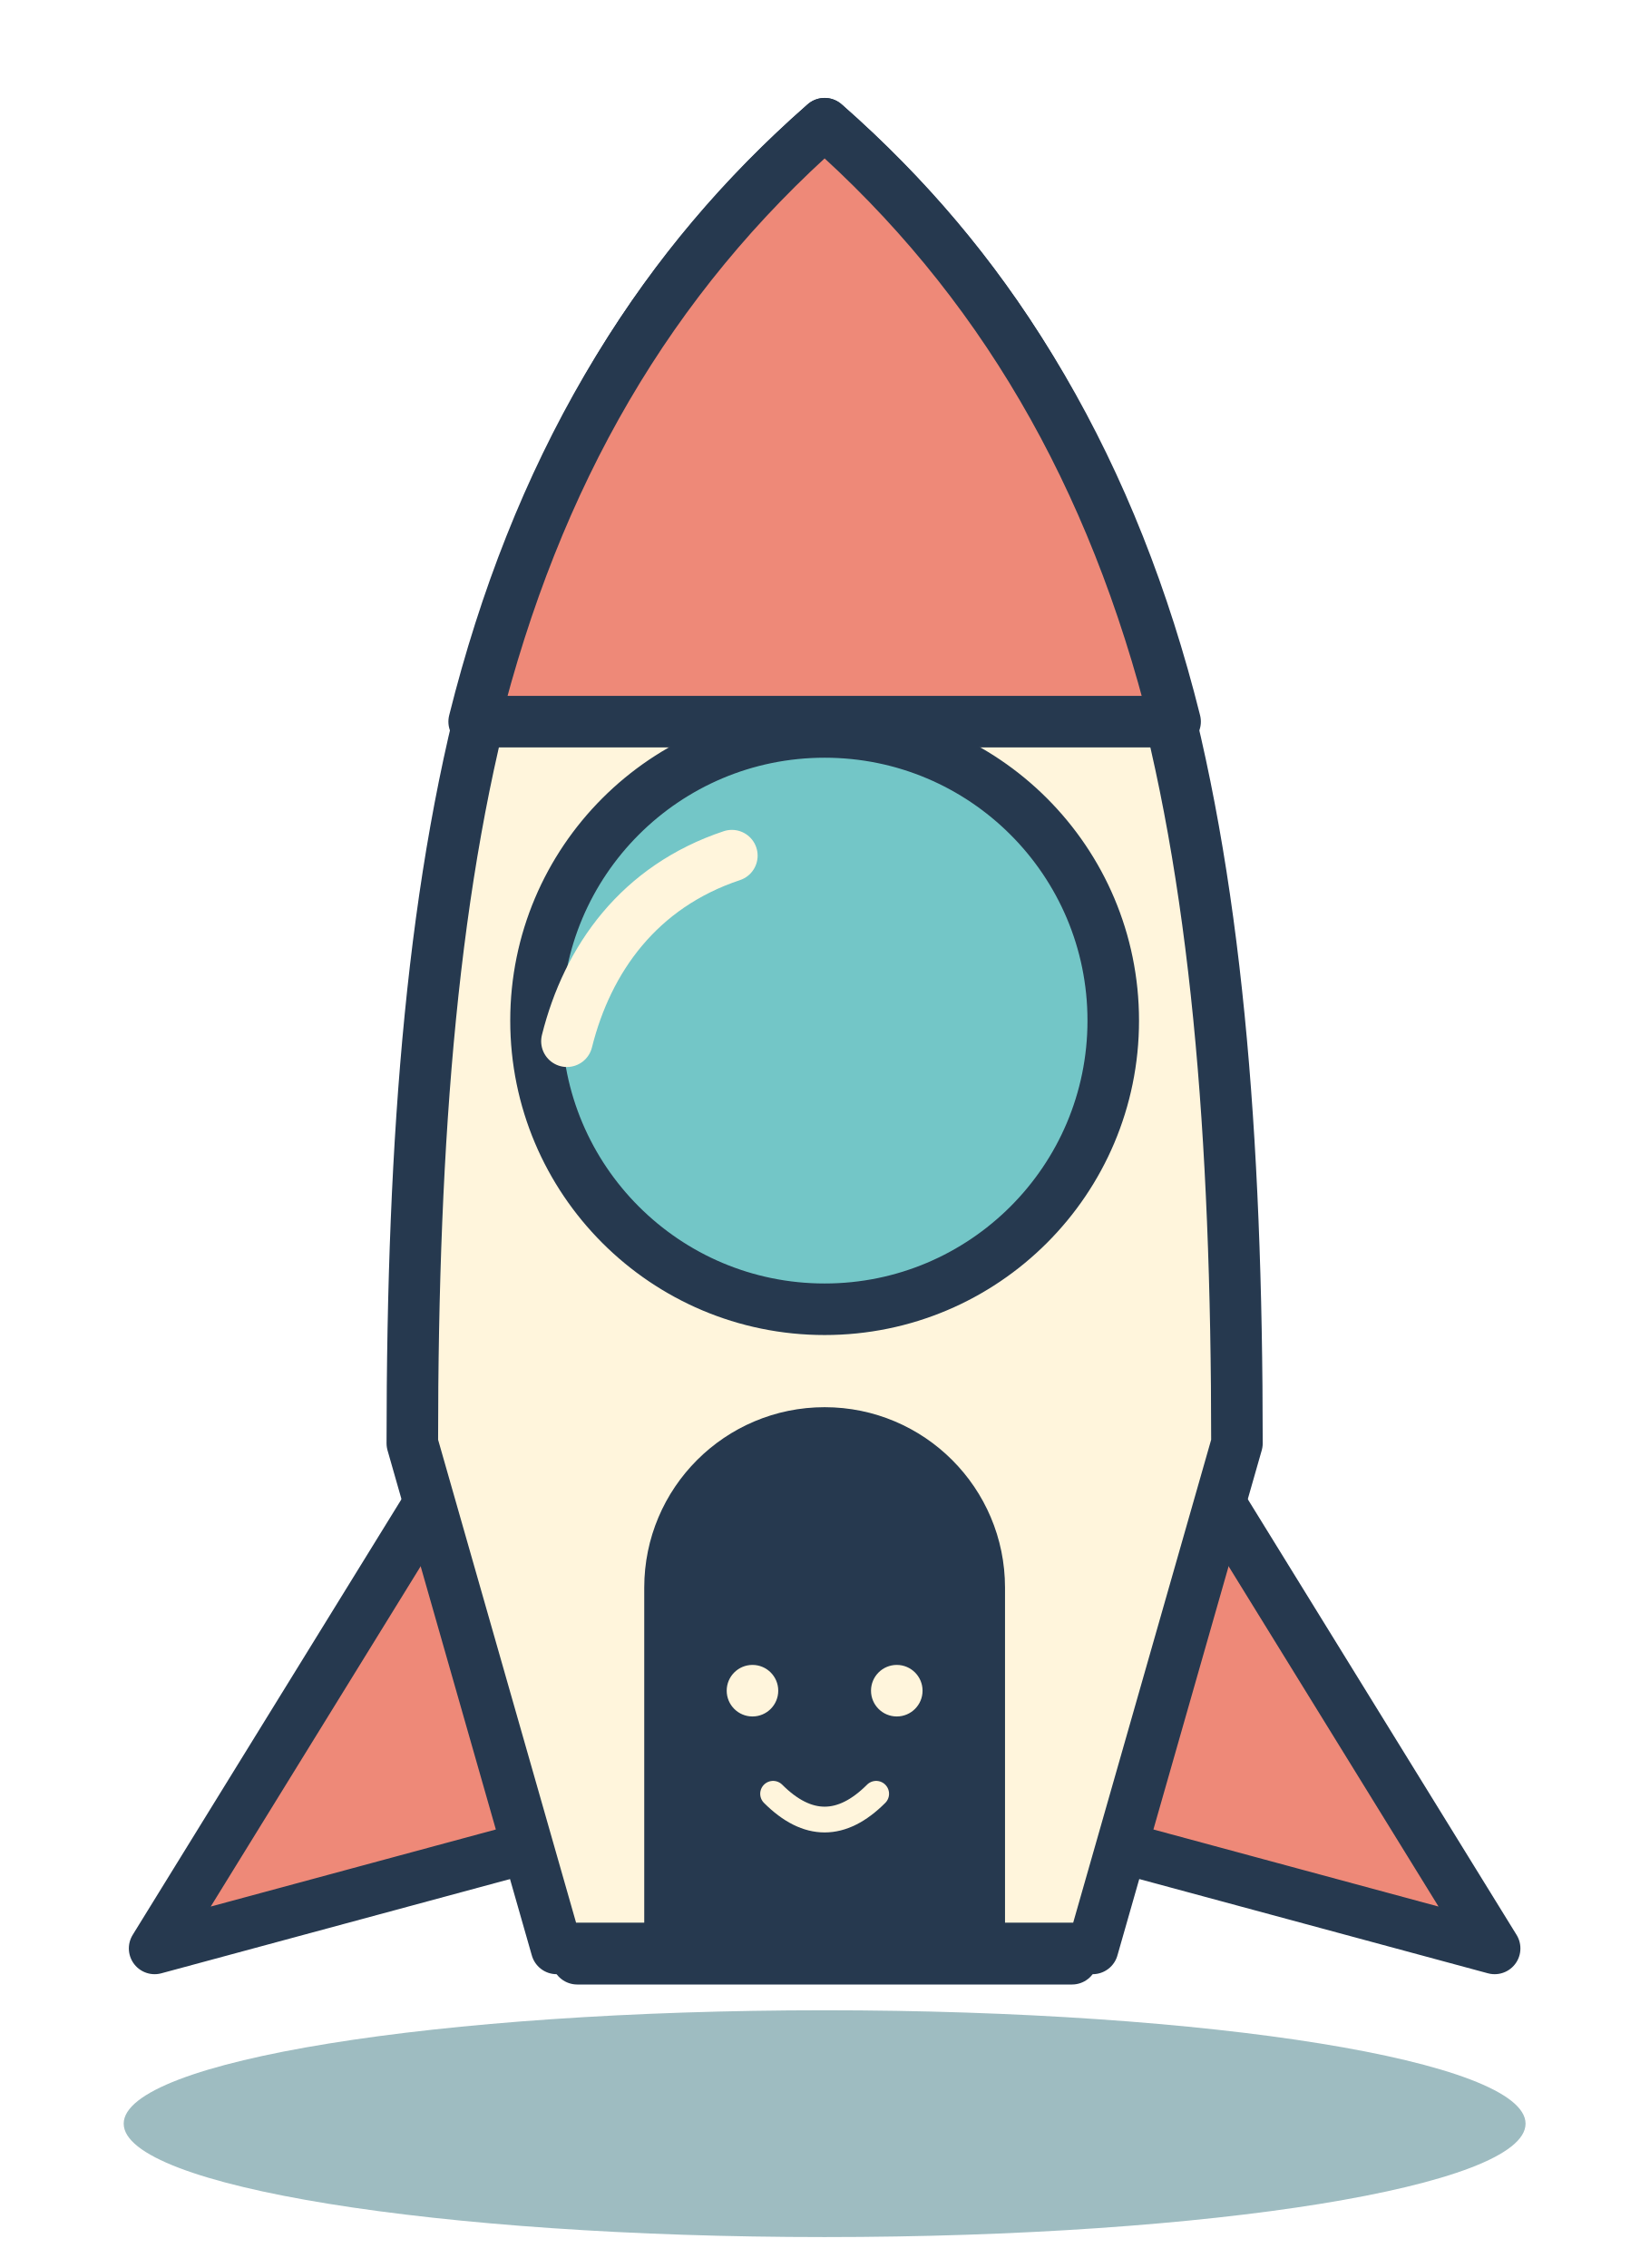
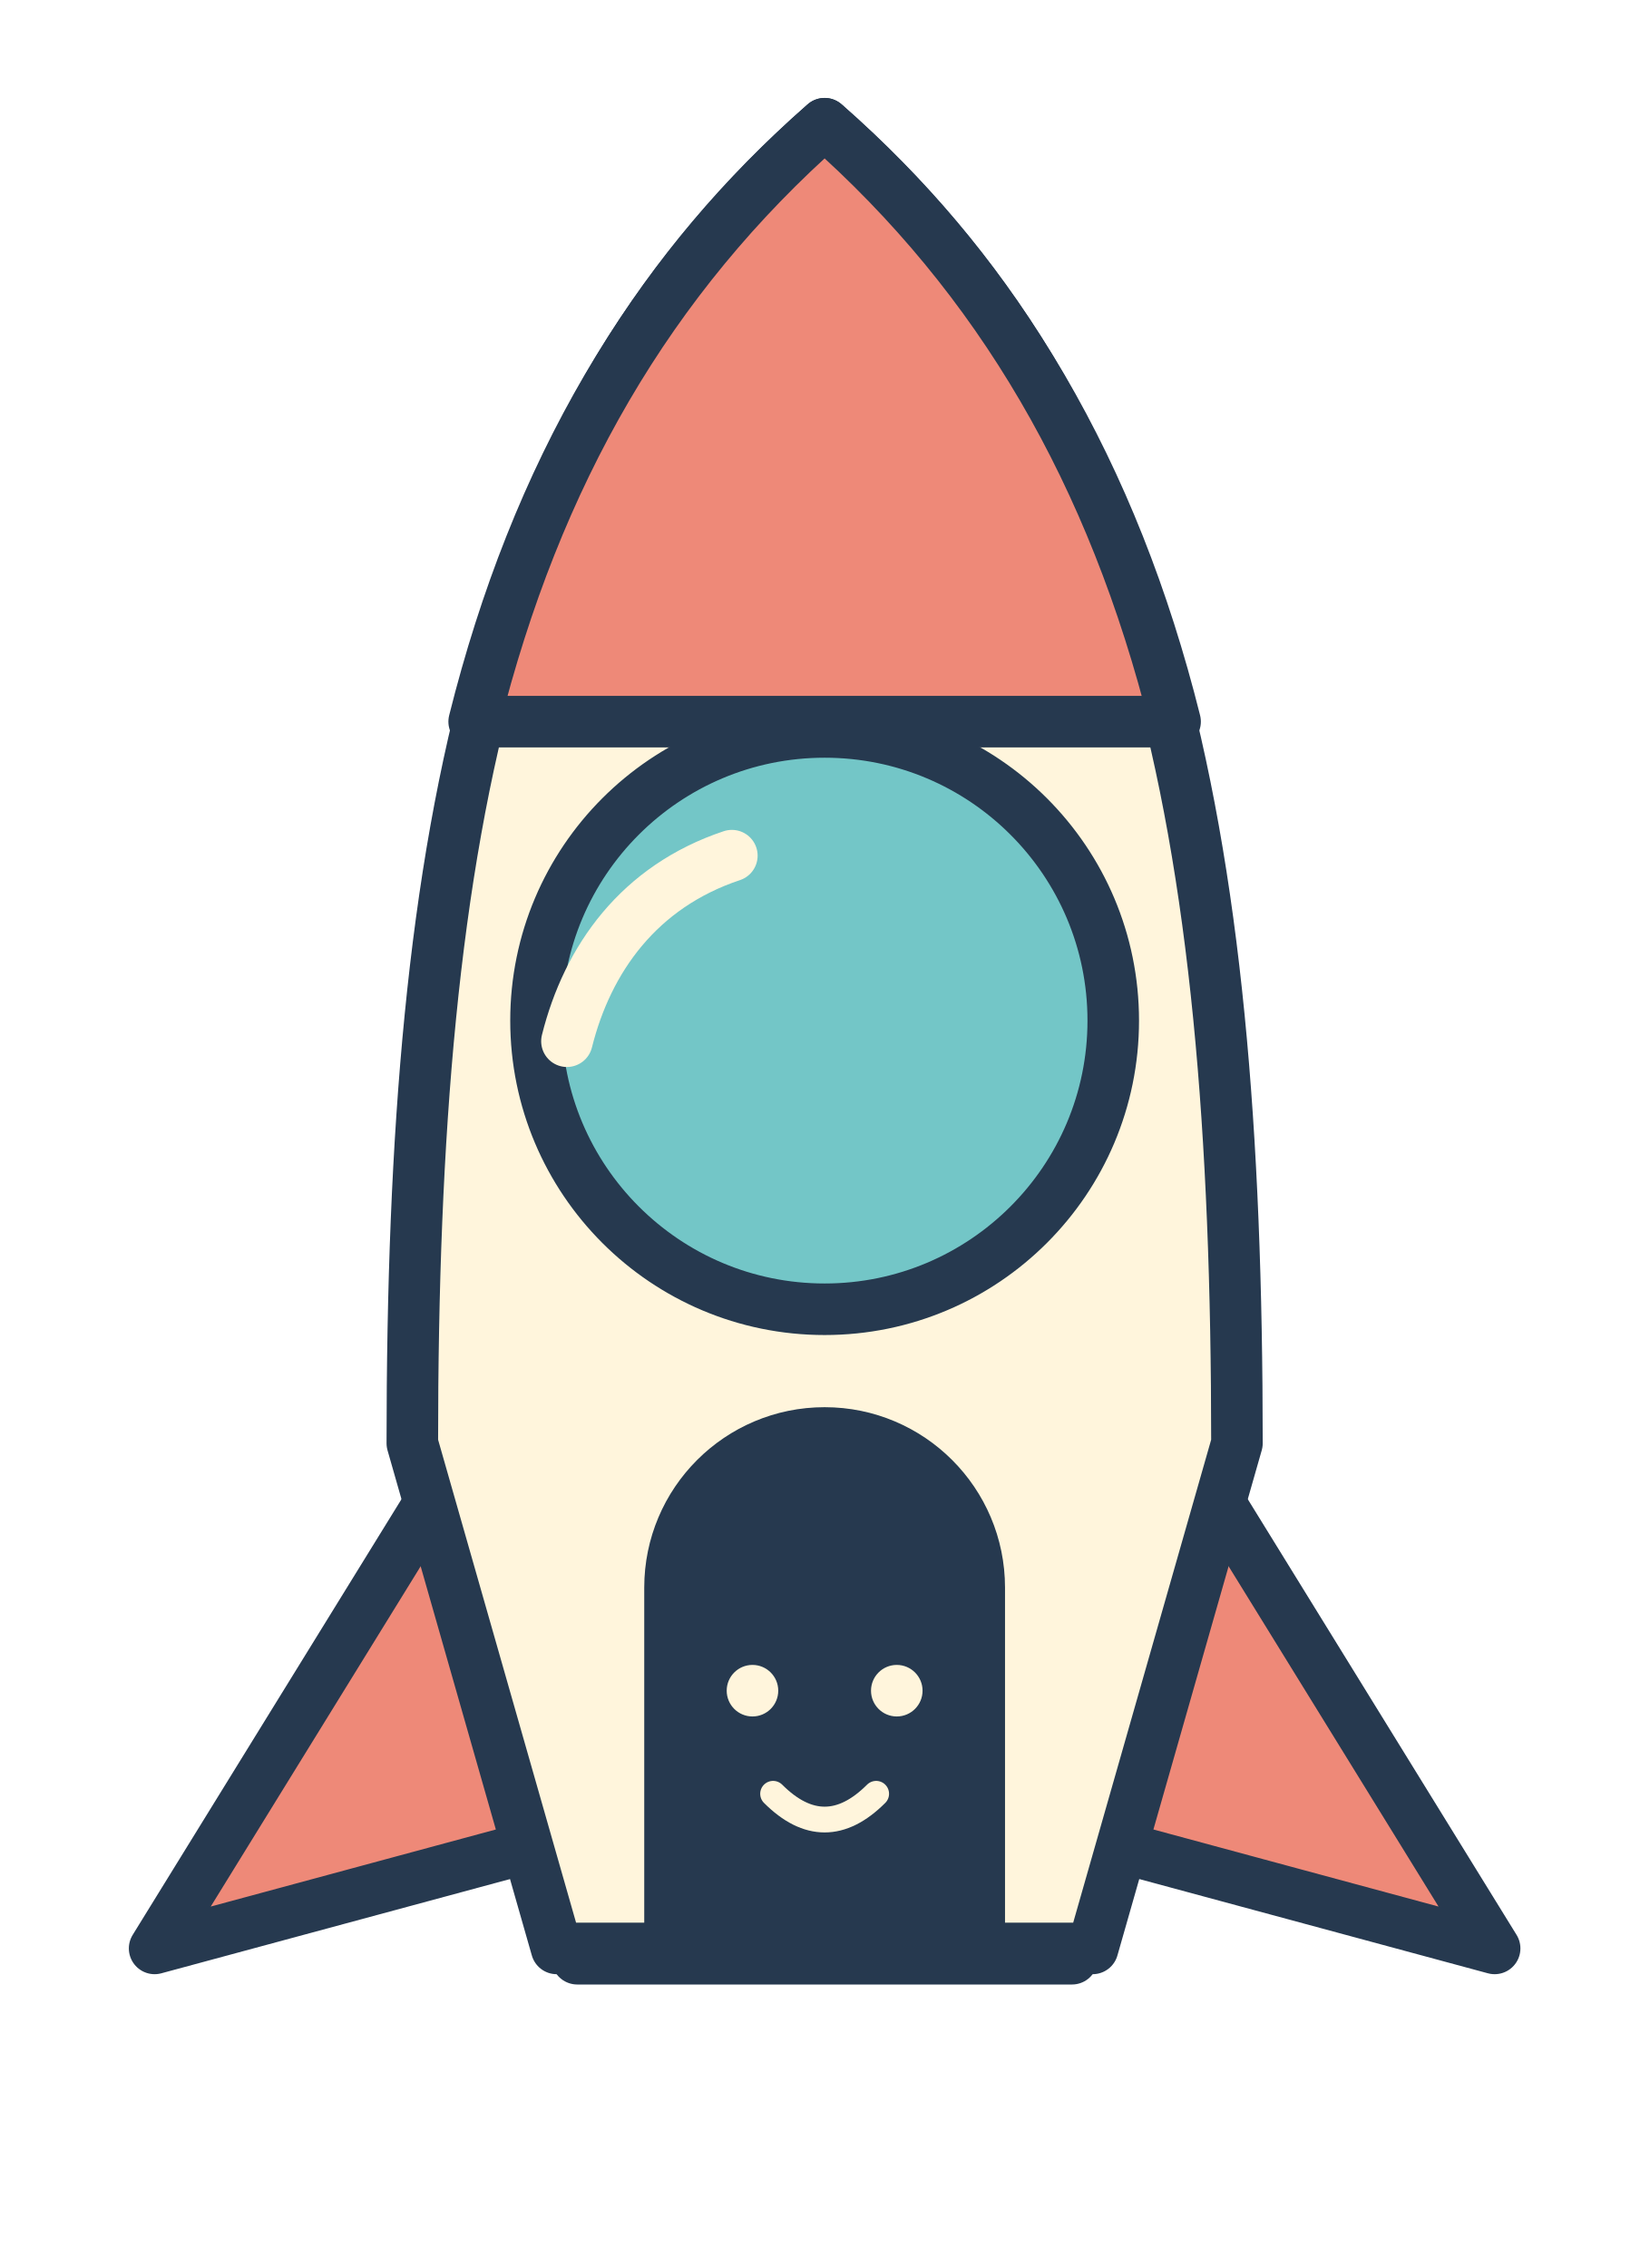
<svg xmlns="http://www.w3.org/2000/svg" width="160" height="220" viewBox="0 0 160 220">
-   <ellipse cx="80" cy="206" rx="68" ry="11" fill="#9ebcc1" />
  <g stroke="#26394f" stroke-width="5" stroke-linejoin="round">
    <path d="M44 142 15 189l37-10 20-41m44 4 29 47-37-10-20-41" fill="#ee8978" />
    <path d="M80 12C48 40 40 80 40 140l14 49h52l14-49c0-60-8-100-40-128Z" fill="#fff5dc" />
    <path d="M80 12C63 27 52 46 46 70h68C108 46 97 27 80 12Z" fill="#ee8978" />
    <circle cx="80" cy="99" r="28" fill="#73c6c7" />
    <path d="M65 154a15 15 0 0 1 30 0v35H65Z" fill="#26394f" />
    <path d="M56 190h48" stroke-linecap="round" />
  </g>
  <path d="M71 83c-9 3-14 10-16 18" fill="none" stroke="#fff5dc" stroke-width="5" stroke-linecap="round" />
  <circle cx="73" cy="164" r="2.5" fill="#fff5dc" />
  <circle cx="87" cy="164" r="2.5" fill="#fff5dc" />
  <path d="M75 174q5 5 10 0" fill="none" stroke="#fff5dc" stroke-width="2.5" stroke-linecap="round" />
</svg>
